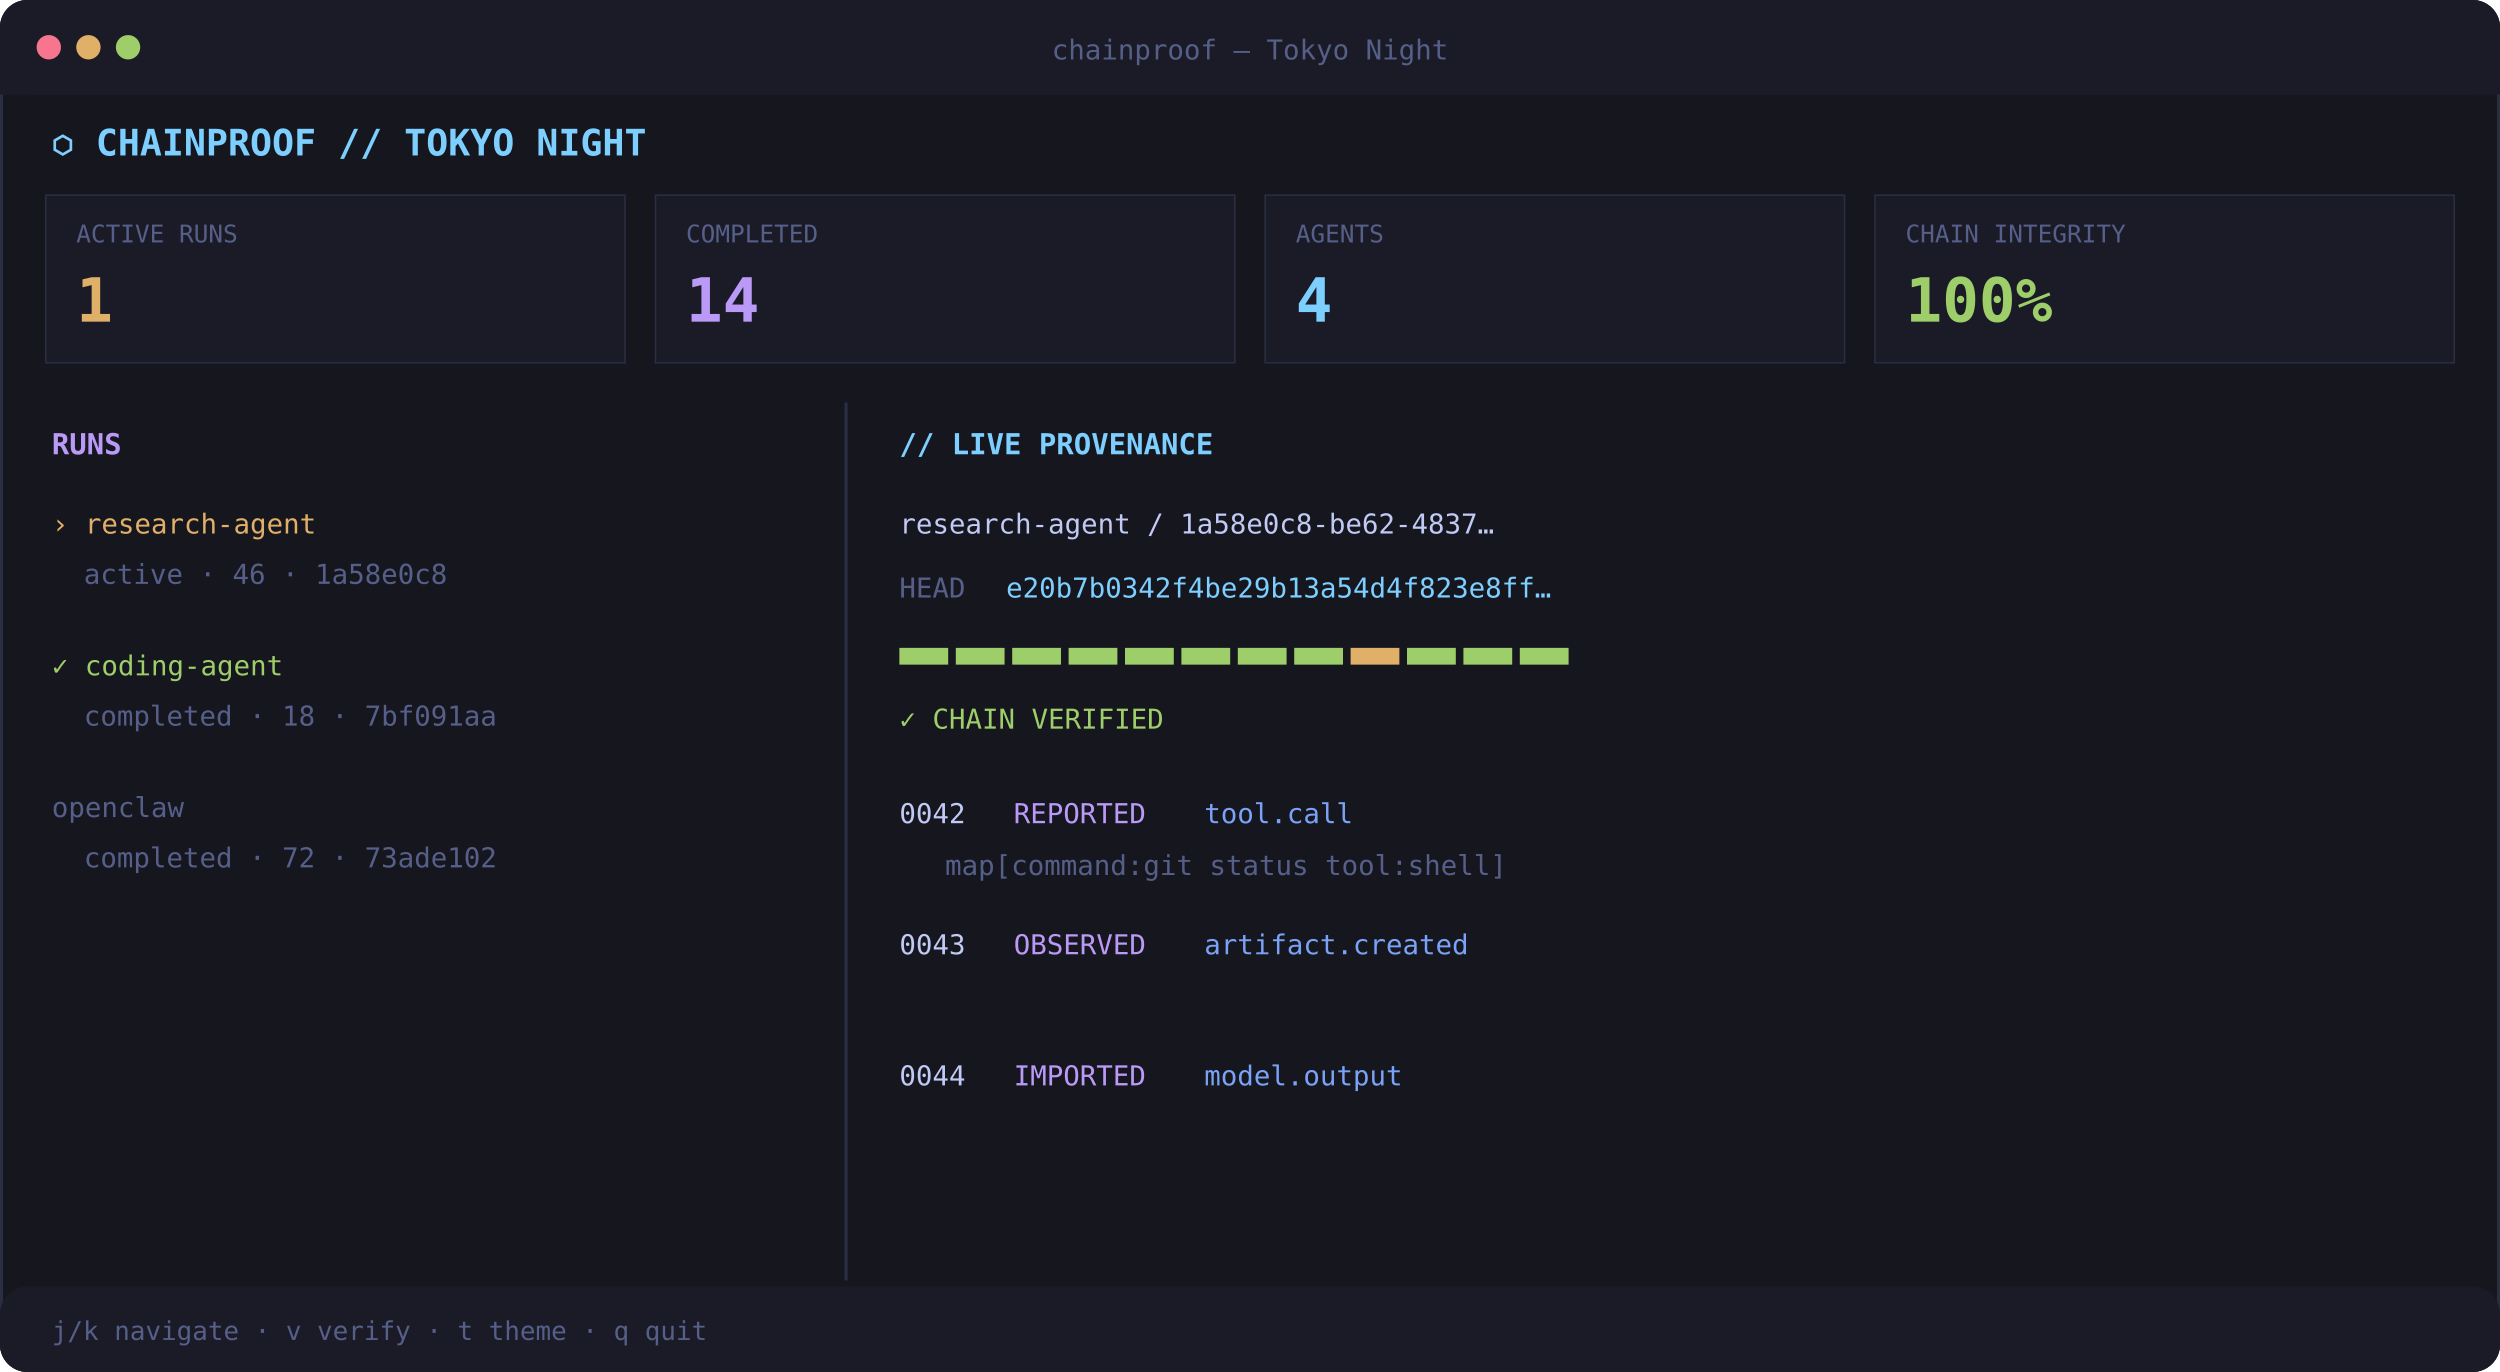
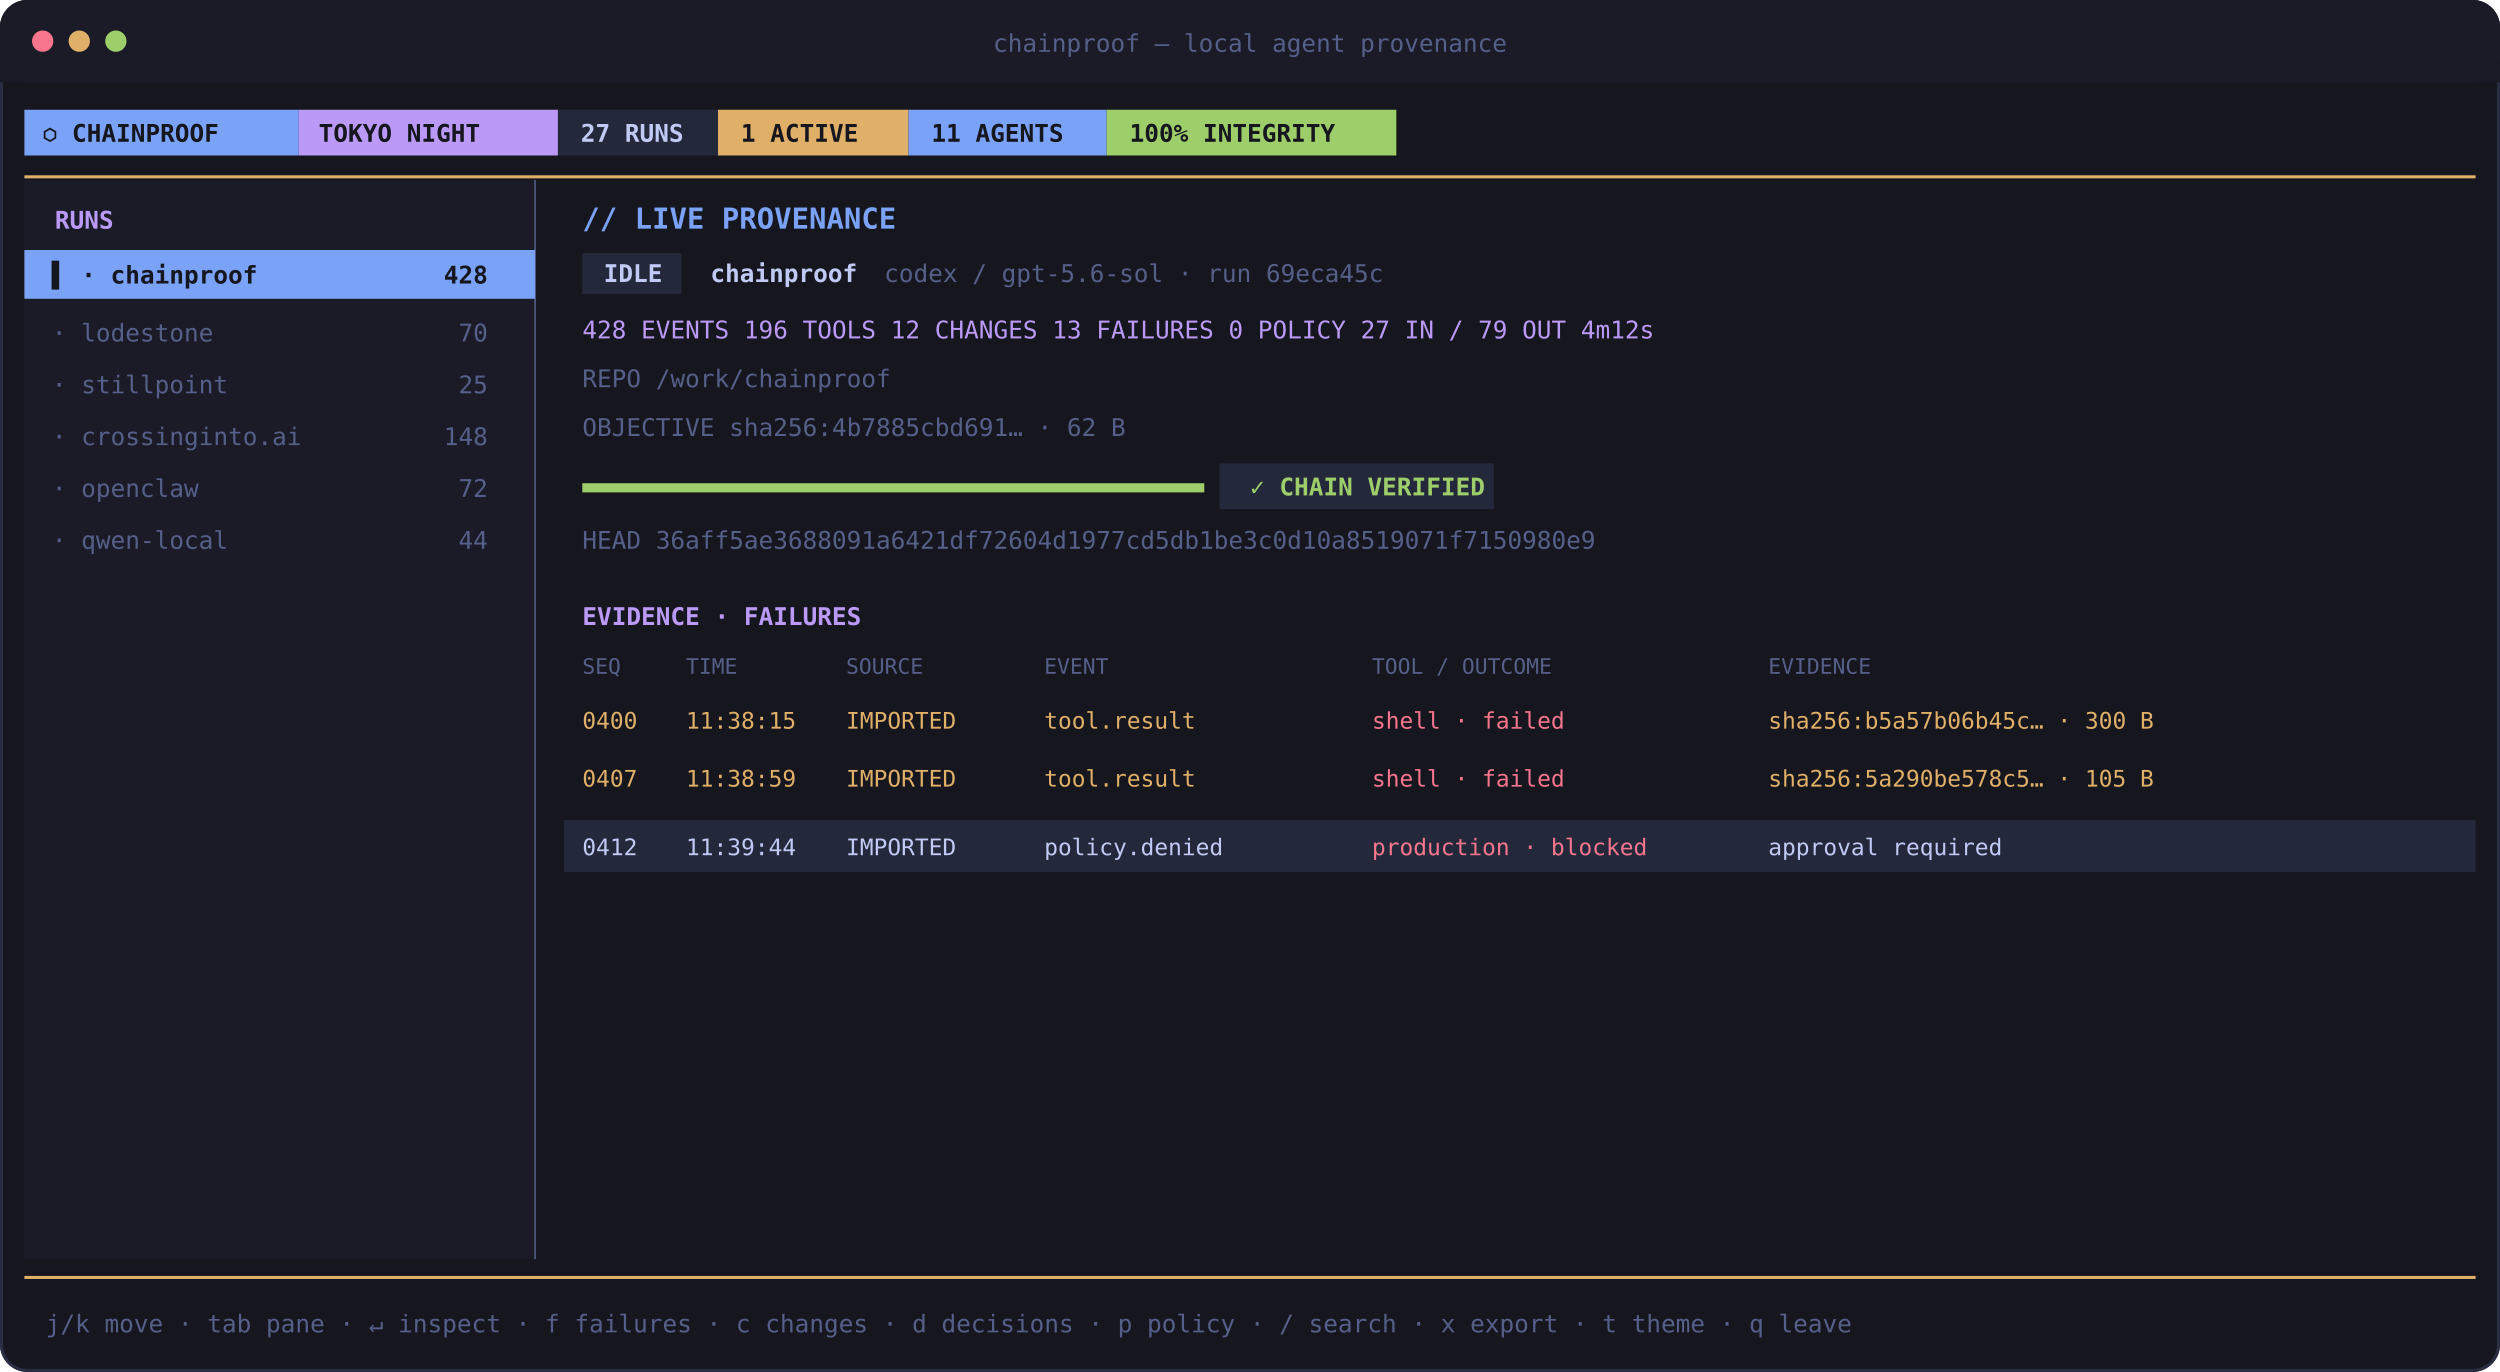
- <svg xmlns="http://www.w3.org/2000/svg" width="1640" height="900" viewBox="0 0 1640 900" role="img" aria-label="ChainProof terminal interface">
+ <svg xmlns="http://www.w3.org/2000/svg" width="1640" height="900" viewBox="0 0 1640 900" role="img" aria-label="ChainProof Tokyo Night provenance run cockpit">
  <rect width="1640" height="900" rx="18" fill="#16161e" />
  <rect x="1" y="1" width="1638" height="898" rx="17" fill="none" stroke="#292e42" stroke-width="2" />
-   <rect width="1640" height="62" rx="18" fill="#1a1b26" />
-   <rect y="45" width="1640" height="17" fill="#1a1b26" />
-   <circle cx="32" cy="31" r="8" fill="#f7768e" />
-   <circle cx="58" cy="31" r="8" fill="#e0af68" />
-   <circle cx="84" cy="31" r="8" fill="#9ece6a" />
-   <text x="820" y="39" text-anchor="middle" fill="#565f89" font-family="ui-monospace,monospace" font-size="18">chainproof — Tokyo Night</text>
-   <g font-family="ui-monospace, SFMono-Regular, Menlo, monospace">
-     <text x="34" y="102" fill="#7dcfff" font-size="24" font-weight="700">⬡ CHAINPROOF  //  TOKYO NIGHT</text>
-     <g transform="translate(30 128)">
-       <g fill="#1a1b26" stroke="#292e42">
-         <rect width="380" height="110" />
-         <rect x="400" width="380" height="110" />
-         <rect x="800" width="380" height="110" />
-         <rect x="1200" width="380" height="110" />
-       </g>
-       <g font-size="16" fill="#565f89">
-         <text x="20" y="31">ACTIVE RUNS</text>
-         <text x="420" y="31">COMPLETED</text>
-         <text x="820" y="31">AGENTS</text>
-         <text x="1220" y="31">CHAIN INTEGRITY</text>
-       </g>
-       <g font-size="40" font-weight="700">
-         <text x="20" y="83" fill="#e0af68">1</text>
-         <text x="420" y="83" fill="#bb9af7">14</text>
-         <text x="820" y="83" fill="#7dcfff">4</text>
-         <text x="1220" y="83" fill="#9ece6a">100%</text>
-       </g>
+   <rect width="1640" height="54" rx="18" fill="#1a1b26" />
+   <rect y="38" width="1640" height="16" fill="#1a1b26" />
+   <circle cx="28" cy="27" r="7" fill="#f7768e" />
+   <circle cx="52" cy="27" r="7" fill="#e0af68" />
+   <circle cx="76" cy="27" r="7" fill="#9ece6a" />
+   <text x="820" y="34" text-anchor="middle" fill="#565f89" font-family="ui-monospace,monospace" font-size="16">chainproof — local agent provenance</text>
+   <g font-family="ui-monospace,SFMono-Regular,Menlo,monospace" font-size="16">
+     <g transform="translate(16 72)" font-weight="700">
+       <rect width="180" height="30" fill="#7aa2f7" />
+       <text x="12" y="21" fill="#16161e">⬡ CHAINPROOF</text>
+       <rect x="180" width="170" height="30" fill="#bb9af7" />
+       <text x="193" y="21" fill="#16161e">TOKYO NIGHT</text>
+       <rect x="350" width="105" height="30" fill="#24283b" />
+       <text x="365" y="21" fill="#c0caf5">27 RUNS</text>
+       <rect x="455" width="125" height="30" fill="#e0af68" />
+       <text x="470" y="21" fill="#16161e">1 ACTIVE</text>
+       <rect x="580" width="130" height="30" fill="#7aa2f7" />
+       <text x="595" y="21" fill="#16161e">11 AGENTS</text>
+       <rect x="710" width="190" height="30" fill="#9ece6a" />
+       <text x="725" y="21" fill="#16161e">100% INTEGRITY</text>
    </g>
-     <line x1="555" y1="264" x2="555" y2="840" stroke="#292e42" stroke-width="2" />
-     <text x="34" y="298" fill="#bb9af7" font-size="19" font-weight="700">RUNS</text>
-     <text x="590" y="298" fill="#7dcfff" font-size="19" font-weight="700">// LIVE PROVENANCE</text>
-     <g font-size="18">
-       <text x="34" y="350" fill="#e0af68">› research-agent</text>
-       <text x="55" y="383" fill="#565f89">active · 46 · 1a58e0c8</text>
-       <text x="34" y="443" fill="#9ece6a">✓ coding-agent</text>
-       <text x="55" y="476" fill="#565f89">completed · 18 · 7bf091aa</text>
-       <text x="34" y="536" fill="#565f89">  openclaw</text>
-       <text x="55" y="569" fill="#565f89">completed · 72 · 73ade102</text>
+     <line x1="16" y1="116" x2="1624" y2="116" stroke="#e0af68" stroke-width="2" />
+     <rect x="16" y="118" width="335" height="708" fill="#1a1b26" />
+     <line x1="351" y1="118" x2="351" y2="826" stroke="#565f89" />
+     <text x="36" y="150" fill="#bb9af7" font-weight="700">RUNS</text>
+     <rect x="16" y="164" width="335" height="32" fill="#7aa2f7" />
+     <text x="34" y="186" fill="#16161e" font-weight="700">▌ · chainproof</text>
+     <text x="320" y="186" text-anchor="end" fill="#16161e" font-weight="700">428</text>
+     <g fill="#565f89">
+       <text x="34" y="224">  · lodestone</text>
+       <text x="320" y="224" text-anchor="end">70</text>
+       <text x="34" y="258">  · stillpoint</text>
+       <text x="320" y="258" text-anchor="end">25</text>
+       <text x="34" y="292">  · crossinginto.ai</text>
+       <text x="320" y="292" text-anchor="end">148</text>
+       <text x="34" y="326">  · openclaw</text>
+       <text x="320" y="326" text-anchor="end">72</text>
+       <text x="34" y="360">  · qwen-local</text>
+       <text x="320" y="360" text-anchor="end">44</text>
    </g>
-     <g font-size="18">
-       <text x="590" y="350" fill="#c0caf5">research-agent / 1a58e0c8-be62-4837…</text>
-       <text x="590" y="392" fill="#565f89">HEAD</text>
-       <text x="660" y="392" fill="#7dcfff">e20b7b0342f4be29b13a54d4f823e8ff…</text>
-       <g fill="#9ece6a">
-         <rect x="590" y="425" width="32" height="11" />
-         <rect x="627" y="425" width="32" height="11" />
-         <rect x="664" y="425" width="32" height="11" />
-         <rect x="701" y="425" width="32" height="11" />
-         <rect x="738" y="425" width="32" height="11" />
-         <rect x="775" y="425" width="32" height="11" />
-         <rect x="812" y="425" width="32" height="11" />
-         <rect x="849" y="425" width="32" height="11" />
-       </g>
-       <rect x="886" y="425" width="32" height="11" fill="#e0af68" />
-       <g fill="#9ece6a">
-         <rect x="923" y="425" width="32" height="11" />
-         <rect x="960" y="425" width="32" height="11" />
-         <rect x="997" y="425" width="32" height="11" />
-       </g>
-       <text x="590" y="478" fill="#9ece6a">✓ CHAIN VERIFIED</text>
-       <text x="590" y="540" fill="#c0caf5">0042  </text>
-       <text x="665" y="540" fill="#bb9af7">REPORTED</text>
-       <text x="790" y="540" fill="#7aa2f7">tool.call</text>
-       <text x="620" y="574" fill="#565f89">map[command:git status tool:shell]</text>
-       <text x="590" y="626" fill="#c0caf5">0043  </text>
-       <text x="665" y="626" fill="#bb9af7">OBSERVED</text>
-       <text x="790" y="626" fill="#7aa2f7">artifact.created</text>
-       <text x="590" y="712" fill="#c0caf5">0044  </text>
-       <text x="665" y="712" fill="#bb9af7">IMPORTED</text>
-       <text x="790" y="712" fill="#7aa2f7">model.output</text>
+     <text x="382" y="150" fill="#7aa2f7" font-size="19" font-weight="700">// LIVE PROVENANCE</text>
+     <rect x="382" y="166" width="65" height="27" fill="#24283b" />
+     <text x="396" y="185" fill="#c0caf5" font-weight="700">IDLE</text>
+     <text x="466" y="185" fill="#c0caf5" font-weight="700">chainproof</text>
+     <text x="580" y="185" fill="#565f89">codex / gpt-5.6-sol · run 69eca45c</text>
+     <text x="382" y="222" fill="#bb9af7">428 EVENTS   196 TOOLS   12 CHANGES   13 FAILURES   0 POLICY   27 IN / 79 OUT   4m12s</text>
+     <text x="382" y="254" fill="#565f89">REPO      /work/chainproof</text>
+     <text x="382" y="286" fill="#565f89">OBJECTIVE sha256:4b7885cbd691… · 62 B</text>
+     <line x1="382" y1="320" x2="790" y2="320" stroke="#9ece6a" stroke-width="6" />
+     <rect x="800" y="304" width="180" height="30" fill="#24283b" />
+     <text x="820" y="325" fill="#9ece6a" font-weight="700">✓ CHAIN VERIFIED</text>
+     <text x="382" y="360" fill="#565f89">HEAD 36aff5ae3688091a6421df72604d1977cd5db1be3c0d10a8519071f7150980e9</text>
+     <text x="382" y="410" fill="#bb9af7" font-weight="700">EVIDENCE · FAILURES</text>
+     <g fill="#565f89" font-size="14">
+       <text x="382" y="442">SEQ</text>
+       <text x="450" y="442">TIME</text>
+       <text x="555" y="442">SOURCE</text>
+       <text x="685" y="442">EVENT</text>
+       <text x="900" y="442">TOOL / OUTCOME</text>
+       <text x="1160" y="442">EVIDENCE</text>
    </g>
-     <rect y="844" width="1640" height="56" rx="18" fill="#1a1b26" />
-     <text x="34" y="879" fill="#565f89" font-family="ui-monospace,monospace" font-size="17">j/k navigate  ·  v verify  ·  t theme  ·  q quit</text>
+     <g font-size="15">
+       <text x="382" y="478" fill="#e0af68">0400</text>
+       <text x="450" y="478" fill="#e0af68">11:38:15</text>
+       <text x="555" y="478" fill="#e0af68">IMPORTED</text>
+       <text x="685" y="478" fill="#e0af68">tool.result</text>
+       <text x="900" y="478" fill="#f7768e">shell · failed</text>
+       <text x="1160" y="478" fill="#e0af68">sha256:b5a57b06b45c… · 300 B</text>
+       <text x="382" y="516" fill="#e0af68">0407</text>
+       <text x="450" y="516" fill="#e0af68">11:38:59</text>
+       <text x="555" y="516" fill="#e0af68">IMPORTED</text>
+       <text x="685" y="516" fill="#e0af68">tool.result</text>
+       <text x="900" y="516" fill="#f7768e">shell · failed</text>
+       <text x="1160" y="516" fill="#e0af68">sha256:5a290be578c5… · 105 B</text>
+       <rect x="370" y="538" width="1254" height="34" fill="#24283b" />
+       <text x="382" y="561" fill="#c0caf5">0412</text>
+       <text x="450" y="561" fill="#c0caf5">11:39:44</text>
+       <text x="555" y="561" fill="#c0caf5">IMPORTED</text>
+       <text x="685" y="561" fill="#c0caf5">policy.denied</text>
+       <text x="900" y="561" fill="#f7768e">production · blocked</text>
+       <text x="1160" y="561" fill="#c0caf5">approval required</text>
+     </g>
+     <line x1="16" y1="838" x2="1624" y2="838" stroke="#e0af68" stroke-width="2" />
+     <text x="30" y="874" fill="#565f89">j/k move  ·  tab pane  ·  ↵ inspect  ·  f failures  ·  c changes  ·  d decisions  ·  p policy  ·  / search  ·  x export  ·  t theme  ·  q leave</text>
  </g>
</svg>
